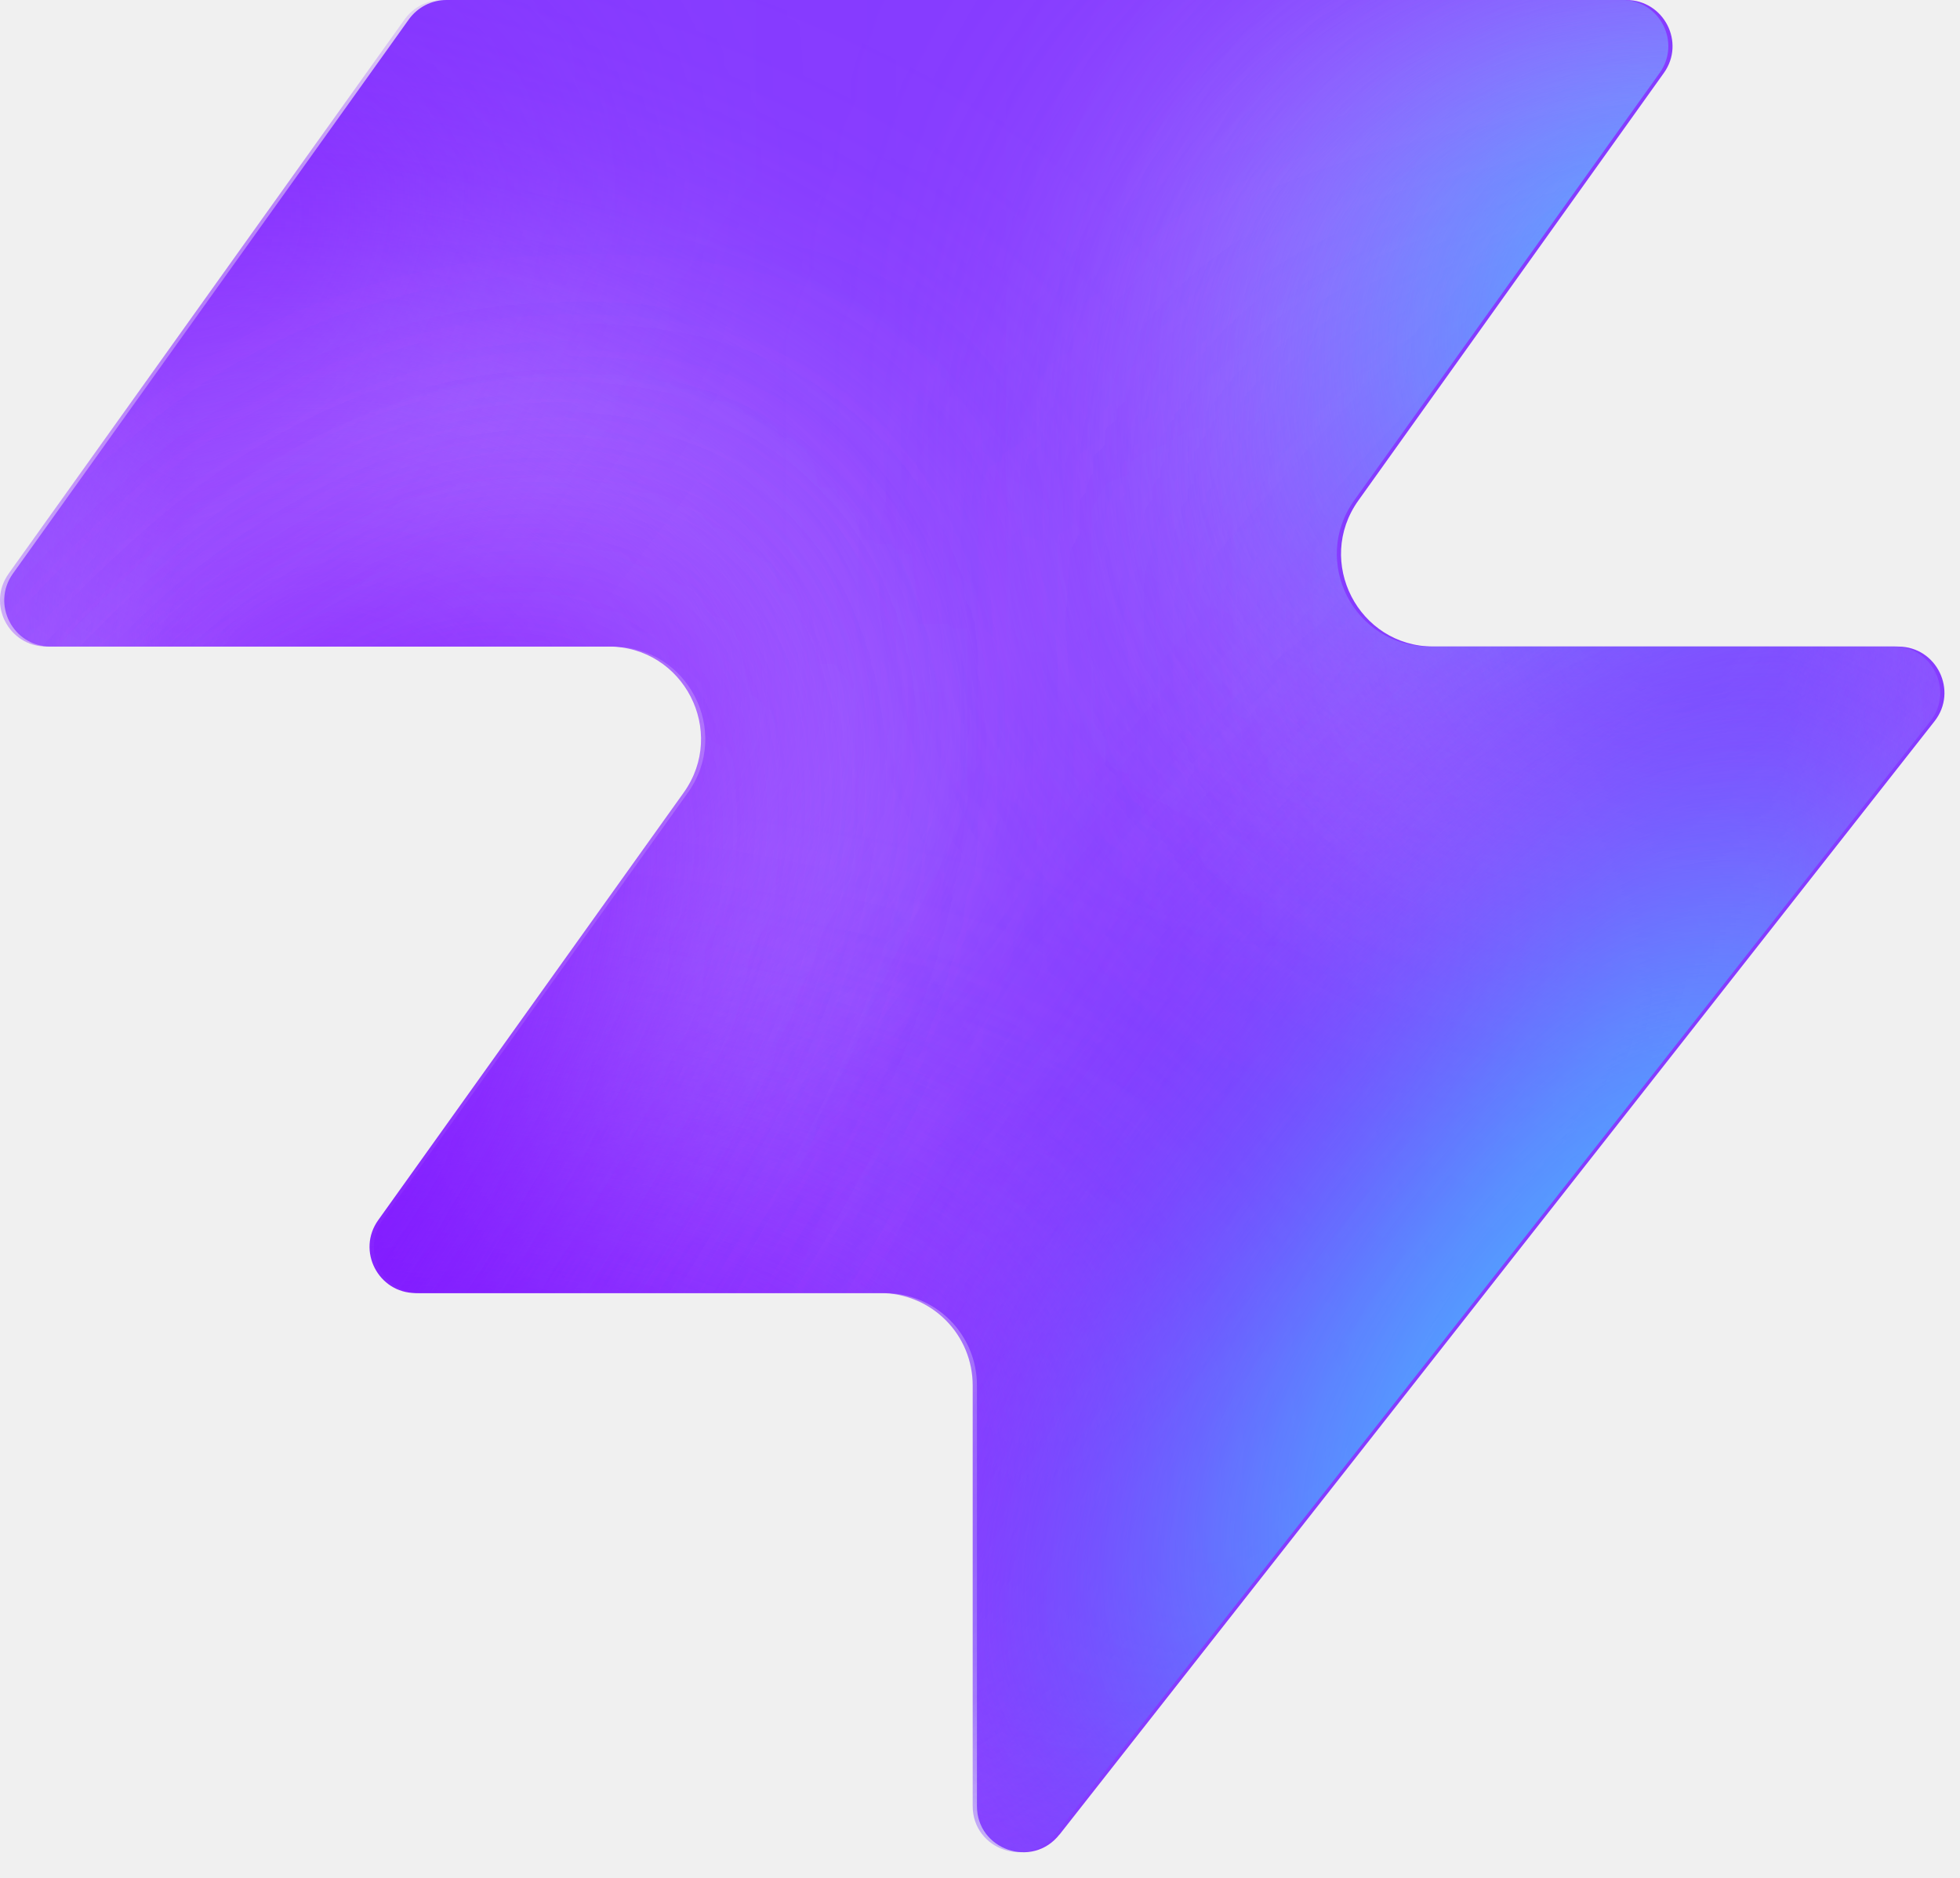
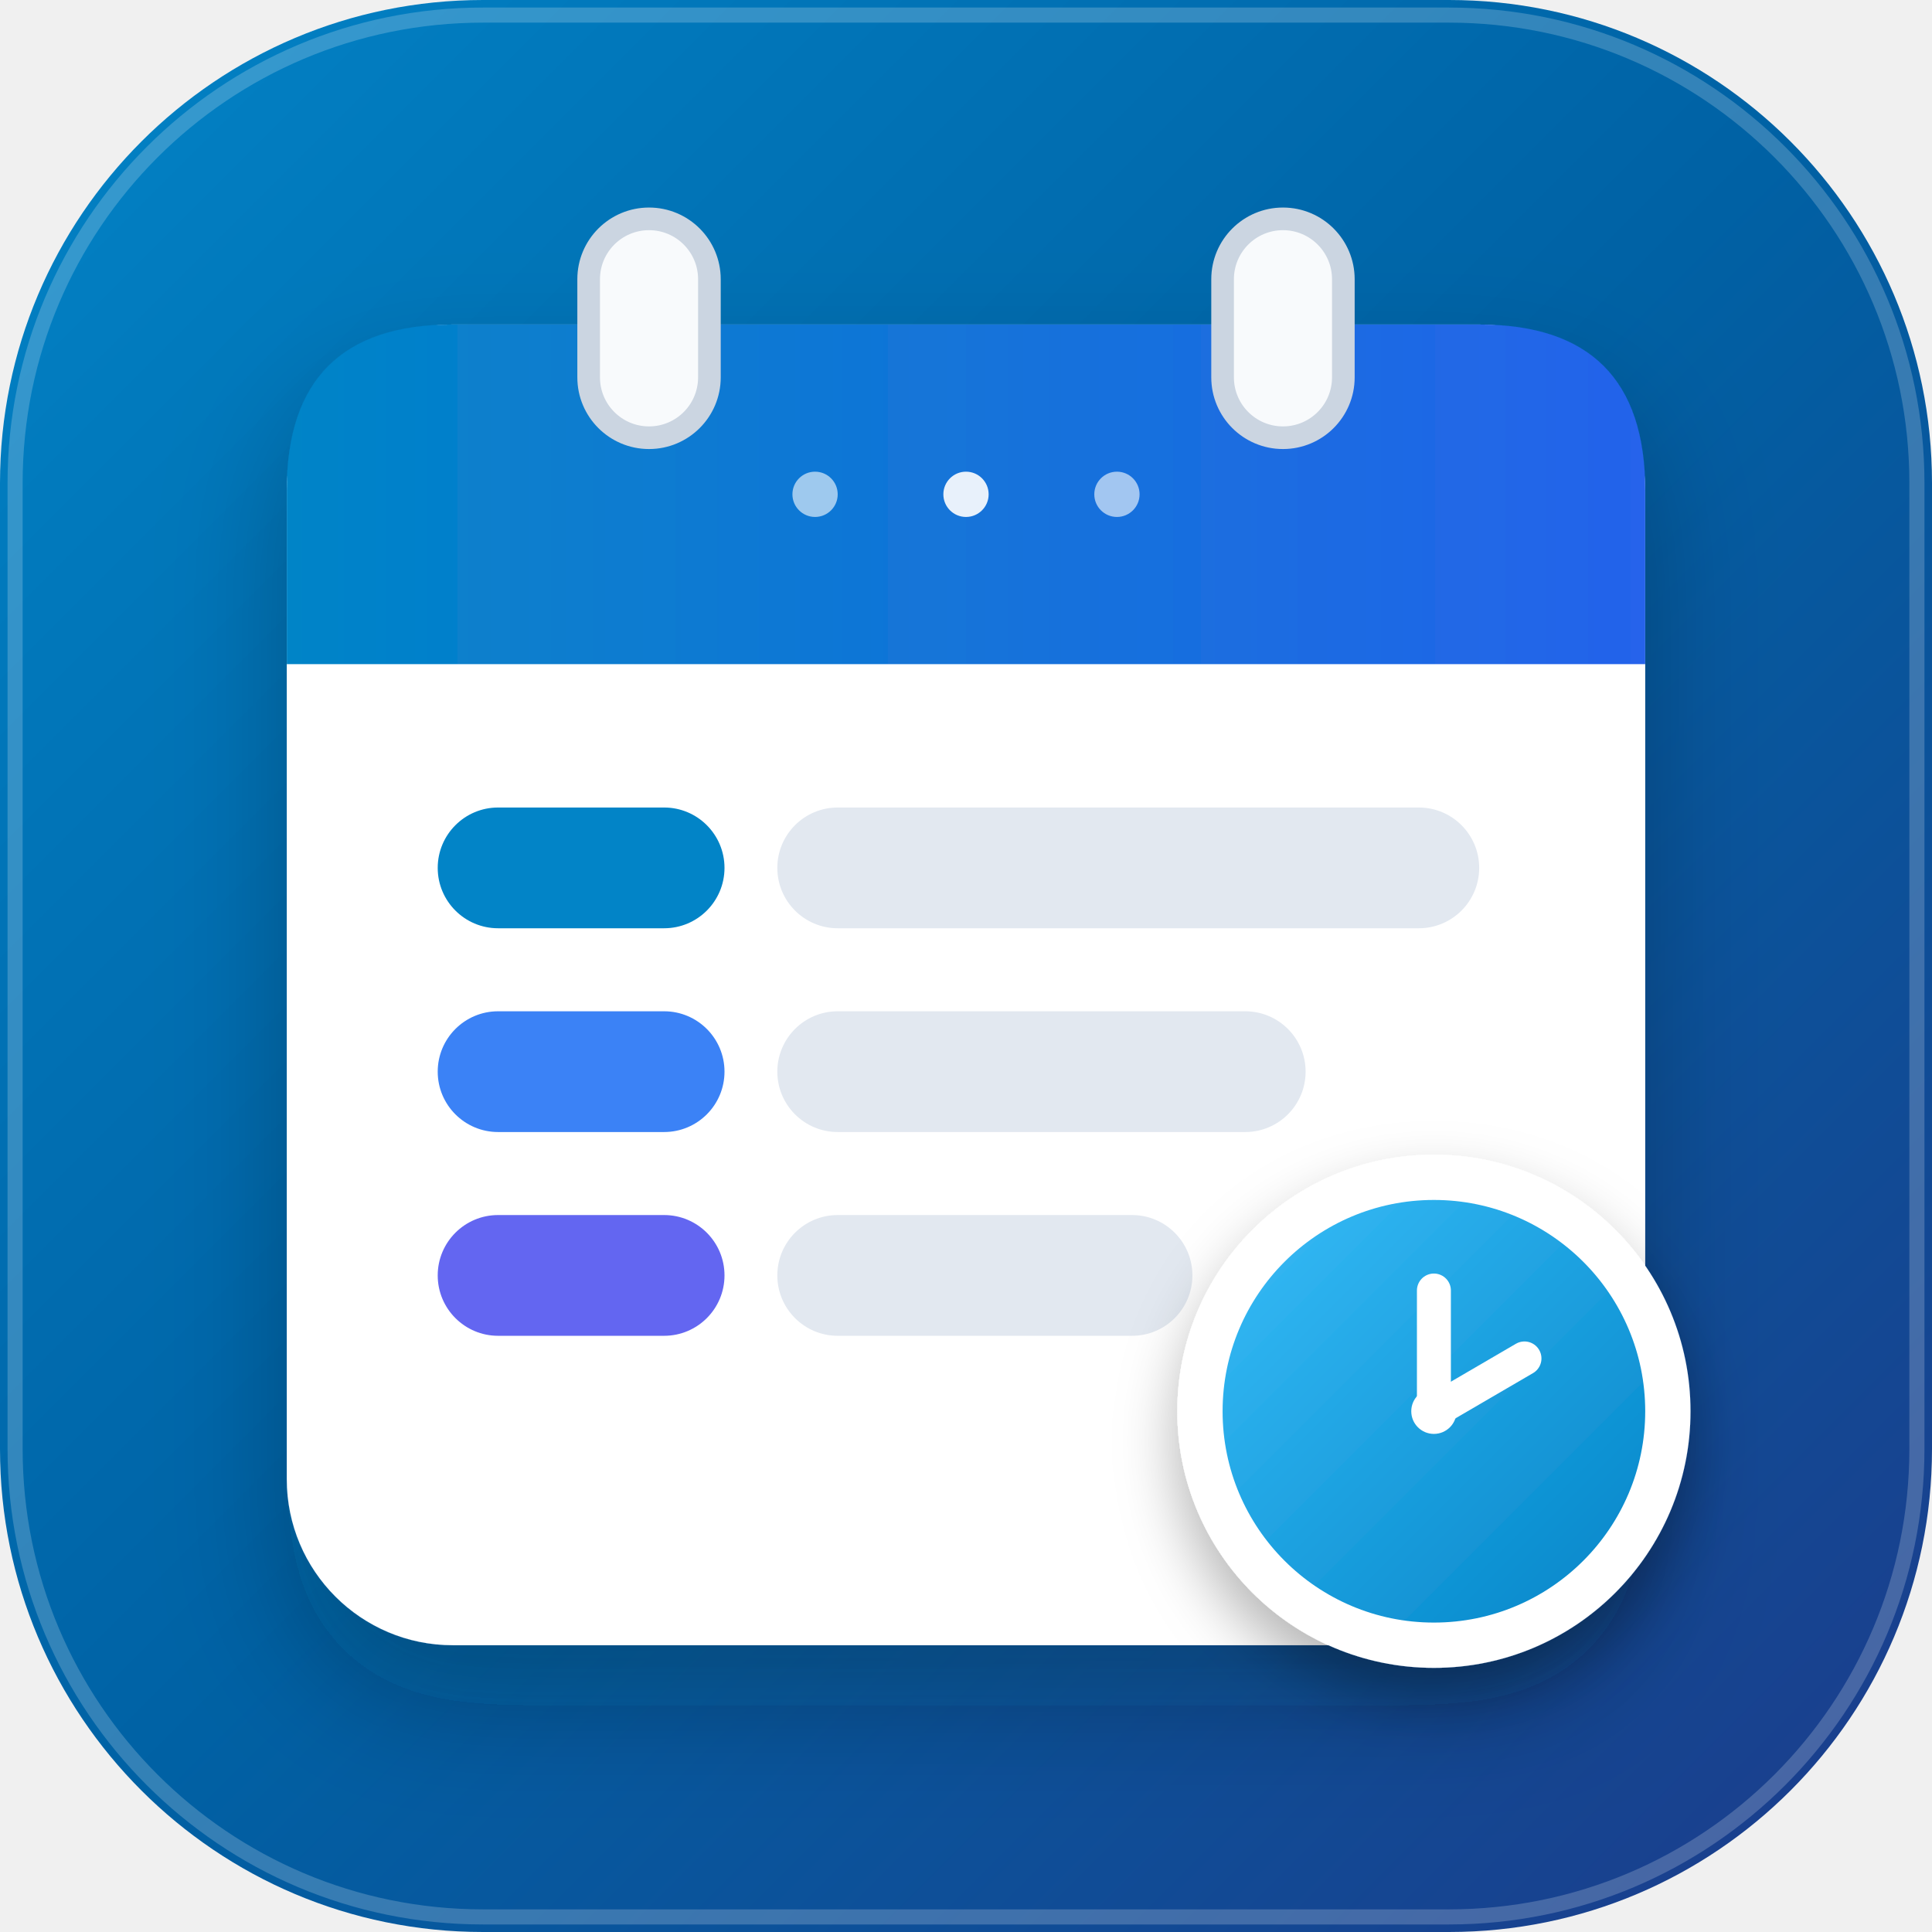
- <svg xmlns="http://www.w3.org/2000/svg" width="48" height="46" fill="none" viewBox="0 0 48 46">
-   <path fill="#863bff" d="M25.946 44.938c-.664.845-2.021.375-2.021-.698V33.937a2.26 2.26 0 0 0-2.262-2.262H10.287c-.92 0-1.456-1.04-.92-1.788l7.48-10.471c1.07-1.497 0-3.578-1.842-3.578H1.237c-.92 0-1.456-1.04-.92-1.788L10.013.474c.214-.297.556-.474.92-.474h28.894c.92 0 1.456 1.04.92 1.788l-7.48 10.471c-1.07 1.498 0 3.579 1.842 3.579h11.377c.943 0 1.473 1.088.89 1.83L25.947 44.94z" style="fill:#863bff;fill:color(display-p3 .525 .23 1);fill-opacity:1" />
-   <mask id="a" width="48" height="46" x="0" y="0" maskUnits="userSpaceOnUse" style="mask-type:alpha">
-     <path fill="#000" d="M25.842 44.938c-.664.844-2.021.375-2.021-.698V33.937a2.26 2.26 0 0 0-2.262-2.262H10.183c-.92 0-1.456-1.04-.92-1.788l7.48-10.471c1.07-1.498 0-3.579-1.842-3.579H1.133c-.92 0-1.456-1.04-.92-1.787L9.91.473c.214-.297.556-.474.92-.474h28.894c.92 0 1.456 1.04.92 1.788l-7.48 10.471c-1.07 1.498 0 3.578 1.842 3.578h11.377c.943 0 1.473 1.088.89 1.832L25.843 44.94z" style="fill:#000;fill-opacity:1" />
-   </mask>
-   <g mask="url(#a)">
-     <g filter="url(#b)">
-       <ellipse cx="5.508" cy="14.704" fill="#ede6ff" rx="5.508" ry="14.704" style="fill:#ede6ff;fill:color(display-p3 .927 .903 1);fill-opacity:1" transform="matrix(.00324 1 1 -.00324 -4.47 31.516)" />
-     </g>
-     <g filter="url(#c)">
-       <ellipse cx="10.399" cy="29.851" fill="#ede6ff" rx="10.399" ry="29.851" style="fill:#ede6ff;fill:color(display-p3 .927 .903 1);fill-opacity:1" transform="matrix(.00324 1 1 -.00324 -39.328 7.883)" />
-     </g>
-     <g filter="url(#d)">
-       <ellipse cx="5.508" cy="30.487" fill="#7e14ff" rx="5.508" ry="30.487" style="fill:#7e14ff;fill:color(display-p3 .492 .077 1);fill-opacity:1" transform="rotate(89.814 -25.913 -14.639)scale(1 -1)" />
-     </g>
-     <g filter="url(#e)">
-       <ellipse cx="5.508" cy="30.599" fill="#7e14ff" rx="5.508" ry="30.599" style="fill:#7e14ff;fill:color(display-p3 .492 .077 1);fill-opacity:1" transform="rotate(89.814 -32.644 -3.334)scale(1 -1)" />
-     </g>
-     <g filter="url(#f)">
-       <ellipse cx="5.508" cy="30.599" fill="#7e14ff" rx="5.508" ry="30.599" style="fill:#7e14ff;fill:color(display-p3 .492 .077 1);fill-opacity:1" transform="matrix(.00324 1 1 -.00324 -34.34 30.47)" />
-     </g>
-     <g filter="url(#g)">
-       <ellipse cx="14.072" cy="22.078" fill="#ede6ff" rx="14.072" ry="22.078" style="fill:#ede6ff;fill:color(display-p3 .927 .903 1);fill-opacity:1" transform="rotate(93.35 24.506 48.493)scale(-1 1)" />
-     </g>
-     <g filter="url(#h)">
-       <ellipse cx="3.47" cy="21.501" fill="#7e14ff" rx="3.47" ry="21.501" style="fill:#7e14ff;fill:color(display-p3 .492 .077 1);fill-opacity:1" transform="rotate(89.009 28.708 47.59)scale(-1 1)" />
-     </g>
-     <g filter="url(#i)">
-       <ellipse cx="3.47" cy="21.501" fill="#7e14ff" rx="3.47" ry="21.501" style="fill:#7e14ff;fill:color(display-p3 .492 .077 1);fill-opacity:1" transform="rotate(89.009 28.708 47.59)scale(-1 1)" />
-     </g>
-     <g filter="url(#j)">
-       <ellipse cx=".387" cy="8.972" fill="#7e14ff" rx="4.407" ry="29.108" style="fill:#7e14ff;fill:color(display-p3 .492 .077 1);fill-opacity:1" transform="rotate(39.51 .387 8.972)" />
-     </g>
-     <g filter="url(#k)">
-       <ellipse cx="47.523" cy="-6.092" fill="#7e14ff" rx="4.407" ry="29.108" style="fill:#7e14ff;fill:color(display-p3 .492 .077 1);fill-opacity:1" transform="rotate(37.892 47.523 -6.092)" />
-     </g>
-     <g filter="url(#l)">
-       <ellipse cx="41.412" cy="6.333" fill="#47bfff" rx="5.971" ry="9.665" style="fill:#47bfff;fill:color(display-p3 .28 .748 1);fill-opacity:1" transform="rotate(37.892 41.412 6.333)" />
-     </g>
-     <g filter="url(#m)">
-       <ellipse cx="-1.879" cy="38.332" fill="#7e14ff" rx="4.407" ry="29.108" style="fill:#7e14ff;fill:color(display-p3 .492 .077 1);fill-opacity:1" transform="rotate(37.892 -1.88 38.332)" />
-     </g>
-     <g filter="url(#n)">
-       <ellipse cx="-1.879" cy="38.332" fill="#7e14ff" rx="4.407" ry="29.108" style="fill:#7e14ff;fill:color(display-p3 .492 .077 1);fill-opacity:1" transform="rotate(37.892 -1.88 38.332)" />
-     </g>
-     <g filter="url(#o)">
-       <ellipse cx="35.651" cy="29.907" fill="#7e14ff" rx="4.407" ry="29.108" style="fill:#7e14ff;fill:color(display-p3 .492 .077 1);fill-opacity:1" transform="rotate(37.892 35.651 29.907)" />
-     </g>
-     <g filter="url(#p)">
-       <ellipse cx="38.418" cy="32.4" fill="#47bfff" rx="5.971" ry="15.297" style="fill:#47bfff;fill:color(display-p3 .28 .748 1);fill-opacity:1" transform="rotate(37.892 38.418 32.4)" />
-     </g>
-   </g>
+ <svg xmlns="http://www.w3.org/2000/svg" viewBox="0 0 512 512" width="100%" height="100%">
  <defs>
-     <filter id="b" width="60.045" height="41.654" x="-19.77" y="16.149" color-interpolation-filters="sRGB" filterUnits="userSpaceOnUse">
-       <feFlood flood-opacity="0" result="BackgroundImageFix" />
-       <feBlend in="SourceGraphic" in2="BackgroundImageFix" result="shape" />
-       <feGaussianBlur result="effect1_foregroundBlur_2002_17158" stdDeviation="7.659" />
+     <linearGradient id="bgGrad" x1="0%" y1="0%" x2="100%" y2="100%">
+       <stop offset="0%" stop-color="#0284c7" />
+       <stop offset="50%" stop-color="#0061a4" />
+       <stop offset="100%" stop-color="#1e3a8a" />
+     </linearGradient>
+     <linearGradient id="headerGrad" x1="0%" y1="0%" x2="100%" y2="0%">
+       <stop offset="0%" stop-color="#0284c7" />
+       <stop offset="100%" stop-color="#2563eb" />
+     </linearGradient>
+     <linearGradient id="clockGrad" x1="0%" y1="0%" x2="100%" y2="100%">
+       <stop offset="0%" stop-color="#38bdf8" />
+       <stop offset="100%" stop-color="#0284c7" />
+     </linearGradient>
+     <filter id="dropShadow" x="-10%" y="-10%" width="130%" height="130%">
+       <feDropShadow dx="0" dy="16" stdDeviation="16" flood-color="#0f172a" flood-opacity="0.25" />
    </filter>
-     <filter id="c" width="90.34" height="51.437" x="-54.613" y="-7.533" color-interpolation-filters="sRGB" filterUnits="userSpaceOnUse">
-       <feFlood flood-opacity="0" result="BackgroundImageFix" />
-       <feBlend in="SourceGraphic" in2="BackgroundImageFix" result="shape" />
-       <feGaussianBlur result="effect1_foregroundBlur_2002_17158" stdDeviation="7.659" />
-     </filter>
-     <filter id="d" width="79.355" height="29.4" x="-49.64" y="2.03" color-interpolation-filters="sRGB" filterUnits="userSpaceOnUse">
-       <feFlood flood-opacity="0" result="BackgroundImageFix" />
-       <feBlend in="SourceGraphic" in2="BackgroundImageFix" result="shape" />
-       <feGaussianBlur result="effect1_foregroundBlur_2002_17158" stdDeviation="4.596" />
-     </filter>
-     <filter id="e" width="79.579" height="29.4" x="-45.045" y="20.029" color-interpolation-filters="sRGB" filterUnits="userSpaceOnUse">
-       <feFlood flood-opacity="0" result="BackgroundImageFix" />
-       <feBlend in="SourceGraphic" in2="BackgroundImageFix" result="shape" />
-       <feGaussianBlur result="effect1_foregroundBlur_2002_17158" stdDeviation="4.596" />
-     </filter>
-     <filter id="f" width="79.579" height="29.4" x="-43.513" y="21.178" color-interpolation-filters="sRGB" filterUnits="userSpaceOnUse">
-       <feFlood flood-opacity="0" result="BackgroundImageFix" />
-       <feBlend in="SourceGraphic" in2="BackgroundImageFix" result="shape" />
-       <feGaussianBlur result="effect1_foregroundBlur_2002_17158" stdDeviation="4.596" />
-     </filter>
-     <filter id="g" width="74.749" height="58.852" x="15.756" y="-17.901" color-interpolation-filters="sRGB" filterUnits="userSpaceOnUse">
-       <feFlood flood-opacity="0" result="BackgroundImageFix" />
-       <feBlend in="SourceGraphic" in2="BackgroundImageFix" result="shape" />
-       <feGaussianBlur result="effect1_foregroundBlur_2002_17158" stdDeviation="7.659" />
-     </filter>
-     <filter id="h" width="61.377" height="25.362" x="23.548" y="2.284" color-interpolation-filters="sRGB" filterUnits="userSpaceOnUse">
-       <feFlood flood-opacity="0" result="BackgroundImageFix" />
-       <feBlend in="SourceGraphic" in2="BackgroundImageFix" result="shape" />
-       <feGaussianBlur result="effect1_foregroundBlur_2002_17158" stdDeviation="4.596" />
-     </filter>
-     <filter id="i" width="61.377" height="25.362" x="23.548" y="2.284" color-interpolation-filters="sRGB" filterUnits="userSpaceOnUse">
-       <feFlood flood-opacity="0" result="BackgroundImageFix" />
-       <feBlend in="SourceGraphic" in2="BackgroundImageFix" result="shape" />
-       <feGaussianBlur result="effect1_foregroundBlur_2002_17158" stdDeviation="4.596" />
-     </filter>
-     <filter id="j" width="56.045" height="63.649" x="-27.636" y="-22.853" color-interpolation-filters="sRGB" filterUnits="userSpaceOnUse">
-       <feFlood flood-opacity="0" result="BackgroundImageFix" />
-       <feBlend in="SourceGraphic" in2="BackgroundImageFix" result="shape" />
-       <feGaussianBlur result="effect1_foregroundBlur_2002_17158" stdDeviation="4.596" />
-     </filter>
-     <filter id="k" width="54.814" height="64.646" x="20.116" y="-38.415" color-interpolation-filters="sRGB" filterUnits="userSpaceOnUse">
-       <feFlood flood-opacity="0" result="BackgroundImageFix" />
-       <feBlend in="SourceGraphic" in2="BackgroundImageFix" result="shape" />
-       <feGaussianBlur result="effect1_foregroundBlur_2002_17158" stdDeviation="4.596" />
-     </filter>
-     <filter id="l" width="33.541" height="35.313" x="24.641" y="-11.323" color-interpolation-filters="sRGB" filterUnits="userSpaceOnUse">
-       <feFlood flood-opacity="0" result="BackgroundImageFix" />
-       <feBlend in="SourceGraphic" in2="BackgroundImageFix" result="shape" />
-       <feGaussianBlur result="effect1_foregroundBlur_2002_17158" stdDeviation="4.596" />
-     </filter>
-     <filter id="m" width="54.814" height="64.646" x="-29.286" y="6.009" color-interpolation-filters="sRGB" filterUnits="userSpaceOnUse">
-       <feFlood flood-opacity="0" result="BackgroundImageFix" />
-       <feBlend in="SourceGraphic" in2="BackgroundImageFix" result="shape" />
-       <feGaussianBlur result="effect1_foregroundBlur_2002_17158" stdDeviation="4.596" />
-     </filter>
-     <filter id="n" width="54.814" height="64.646" x="-29.286" y="6.009" color-interpolation-filters="sRGB" filterUnits="userSpaceOnUse">
-       <feFlood flood-opacity="0" result="BackgroundImageFix" />
-       <feBlend in="SourceGraphic" in2="BackgroundImageFix" result="shape" />
-       <feGaussianBlur result="effect1_foregroundBlur_2002_17158" stdDeviation="4.596" />
-     </filter>
-     <filter id="o" width="54.814" height="64.646" x="8.244" y="-2.416" color-interpolation-filters="sRGB" filterUnits="userSpaceOnUse">
-       <feFlood flood-opacity="0" result="BackgroundImageFix" />
-       <feBlend in="SourceGraphic" in2="BackgroundImageFix" result="shape" />
-       <feGaussianBlur result="effect1_foregroundBlur_2002_17158" stdDeviation="4.596" />
-     </filter>
-     <filter id="p" width="39.409" height="43.623" x="18.713" y="10.588" color-interpolation-filters="sRGB" filterUnits="userSpaceOnUse">
-       <feFlood flood-opacity="0" result="BackgroundImageFix" />
-       <feBlend in="SourceGraphic" in2="BackgroundImageFix" result="shape" />
-       <feGaussianBlur result="effect1_foregroundBlur_2002_17158" stdDeviation="4.596" />
+     <filter id="badgeShadow" x="-20%" y="-20%" width="140%" height="140%">
+       <feDropShadow dx="0" dy="8" stdDeviation="8" flood-color="#000000" flood-opacity="0.3" />
    </filter>
  </defs>
+   <rect width="512" height="512" rx="128" fill="url(#bgGrad)" />
+   <rect x="4" y="4" width="504" height="504" rx="124" fill="none" stroke="#ffffff" stroke-width="4" stroke-opacity="0.2" />
+   <g filter="url(#dropShadow)">
+     <rect x="76" y="86" width="360" height="350" rx="44" fill="#ffffff" />
+     <path d="M 76 130 Q 76 86 120 86 L 392 86 Q 436 86 436 130 L 436 176 L 76 176 Z" fill="url(#headerGrad)" />
+   </g>
+   <rect x="156" y="58" width="32" height="58" rx="16" fill="#f8fafc" stroke="#cbd5e1" stroke-width="6" />
+   <rect x="324" y="58" width="32" height="58" rx="16" fill="#f8fafc" stroke="#cbd5e1" stroke-width="6" />
+   <circle cx="216" cy="131" r="6" fill="#ffffff" fill-opacity="0.6" />
+   <circle cx="256" cy="131" r="6" fill="#ffffff" fill-opacity="0.9" />
+   <circle cx="296" cy="131" r="6" fill="#ffffff" fill-opacity="0.6" />
+   <rect x="116" y="214" width="76" height="32" rx="16" fill="#0284c7" />
+   <rect x="206" y="214" width="186" height="32" rx="16" fill="#e2e8f0" />
+   <rect x="116" y="268" width="76" height="32" rx="16" fill="#3b82f6" />
+   <rect x="206" y="268" width="140" height="32" rx="16" fill="#e2e8f0" />
+   <rect x="116" y="322" width="76" height="32" rx="16" fill="#6366f1" />
+   <rect x="206" y="322" width="110" height="32" rx="16" fill="#e2e8f0" />
+   <g filter="url(#badgeShadow)">
+     <circle cx="380" cy="374" r="68" fill="#ffffff" />
+     <circle cx="380" cy="374" r="56" fill="url(#clockGrad)" />
+     <path d="M 380 374 L 380 342" stroke="#ffffff" stroke-width="9" stroke-linecap="round" />
+     <path d="M 380 374 L 404 360" stroke="#ffffff" stroke-width="9" stroke-linecap="round" />
+     <circle cx="380" cy="374" r="6" fill="#ffffff" />
+   </g>
</svg>
